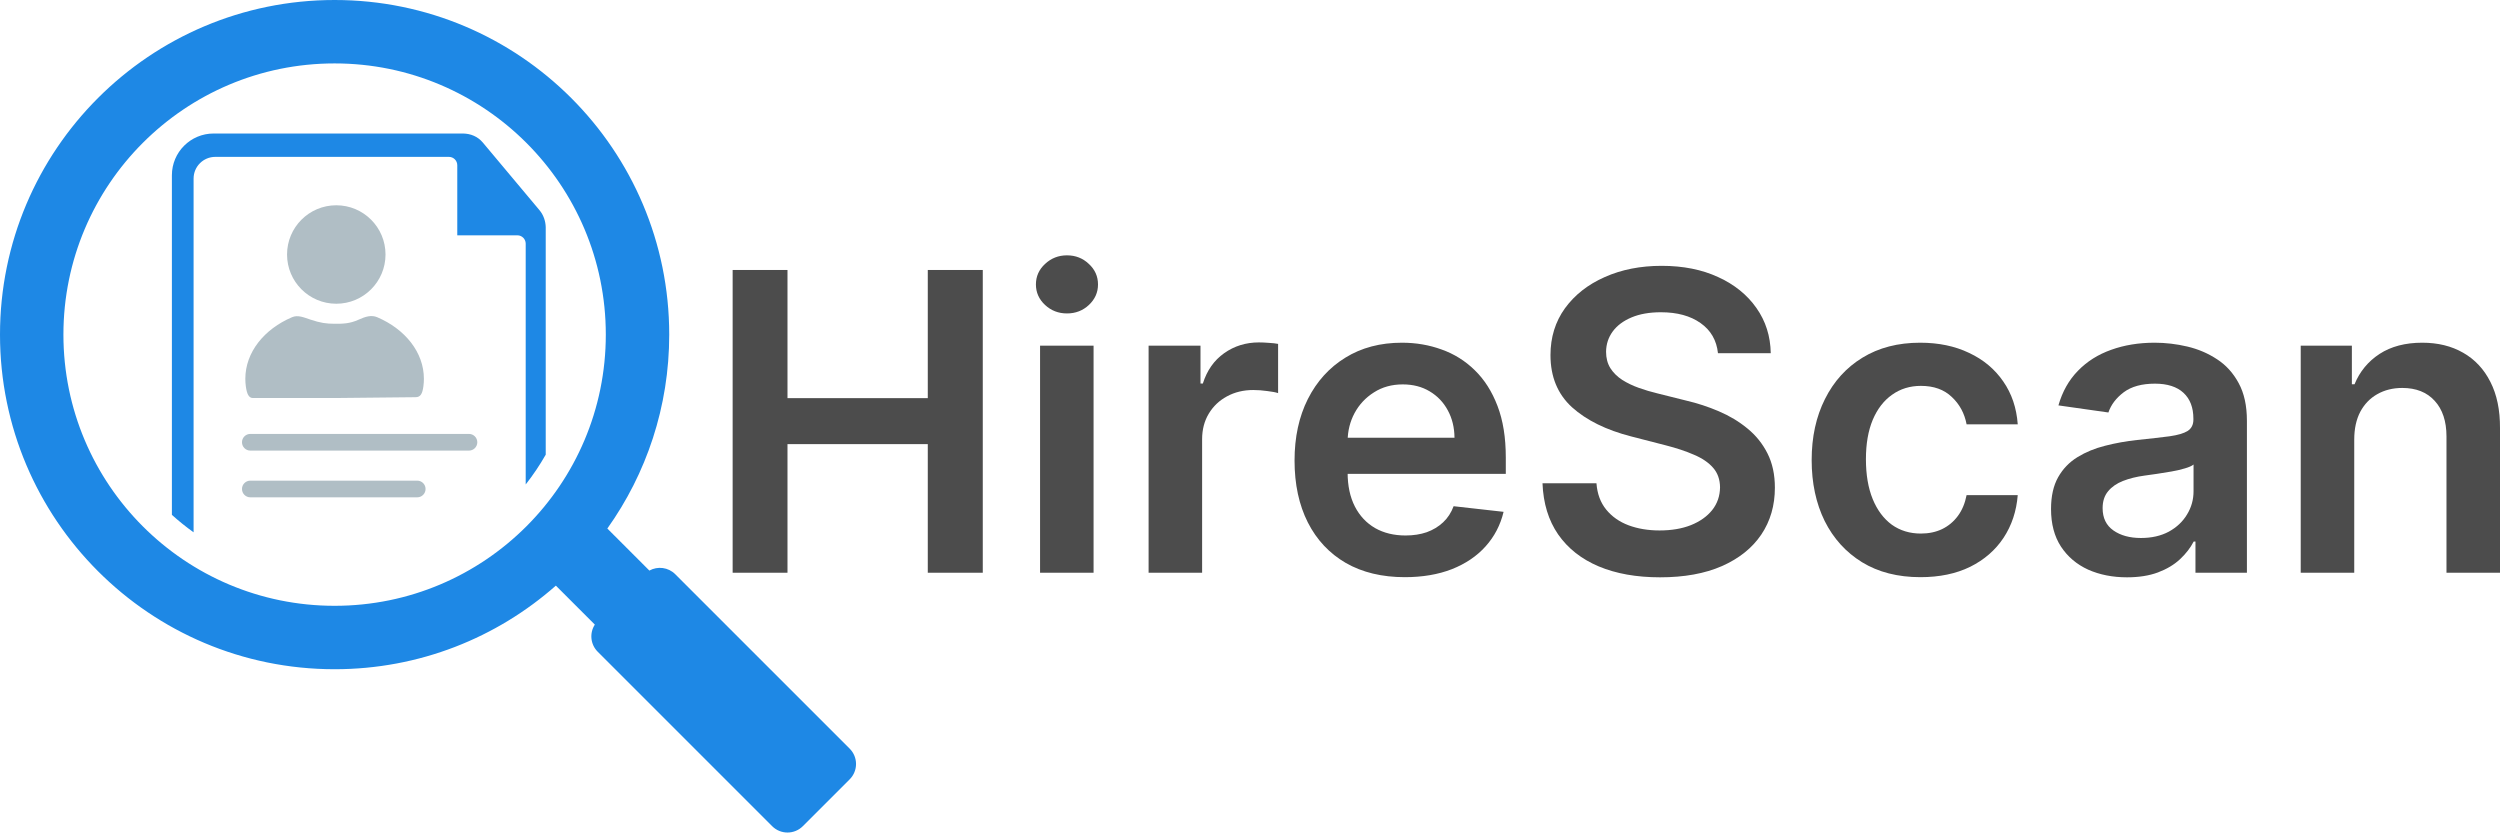
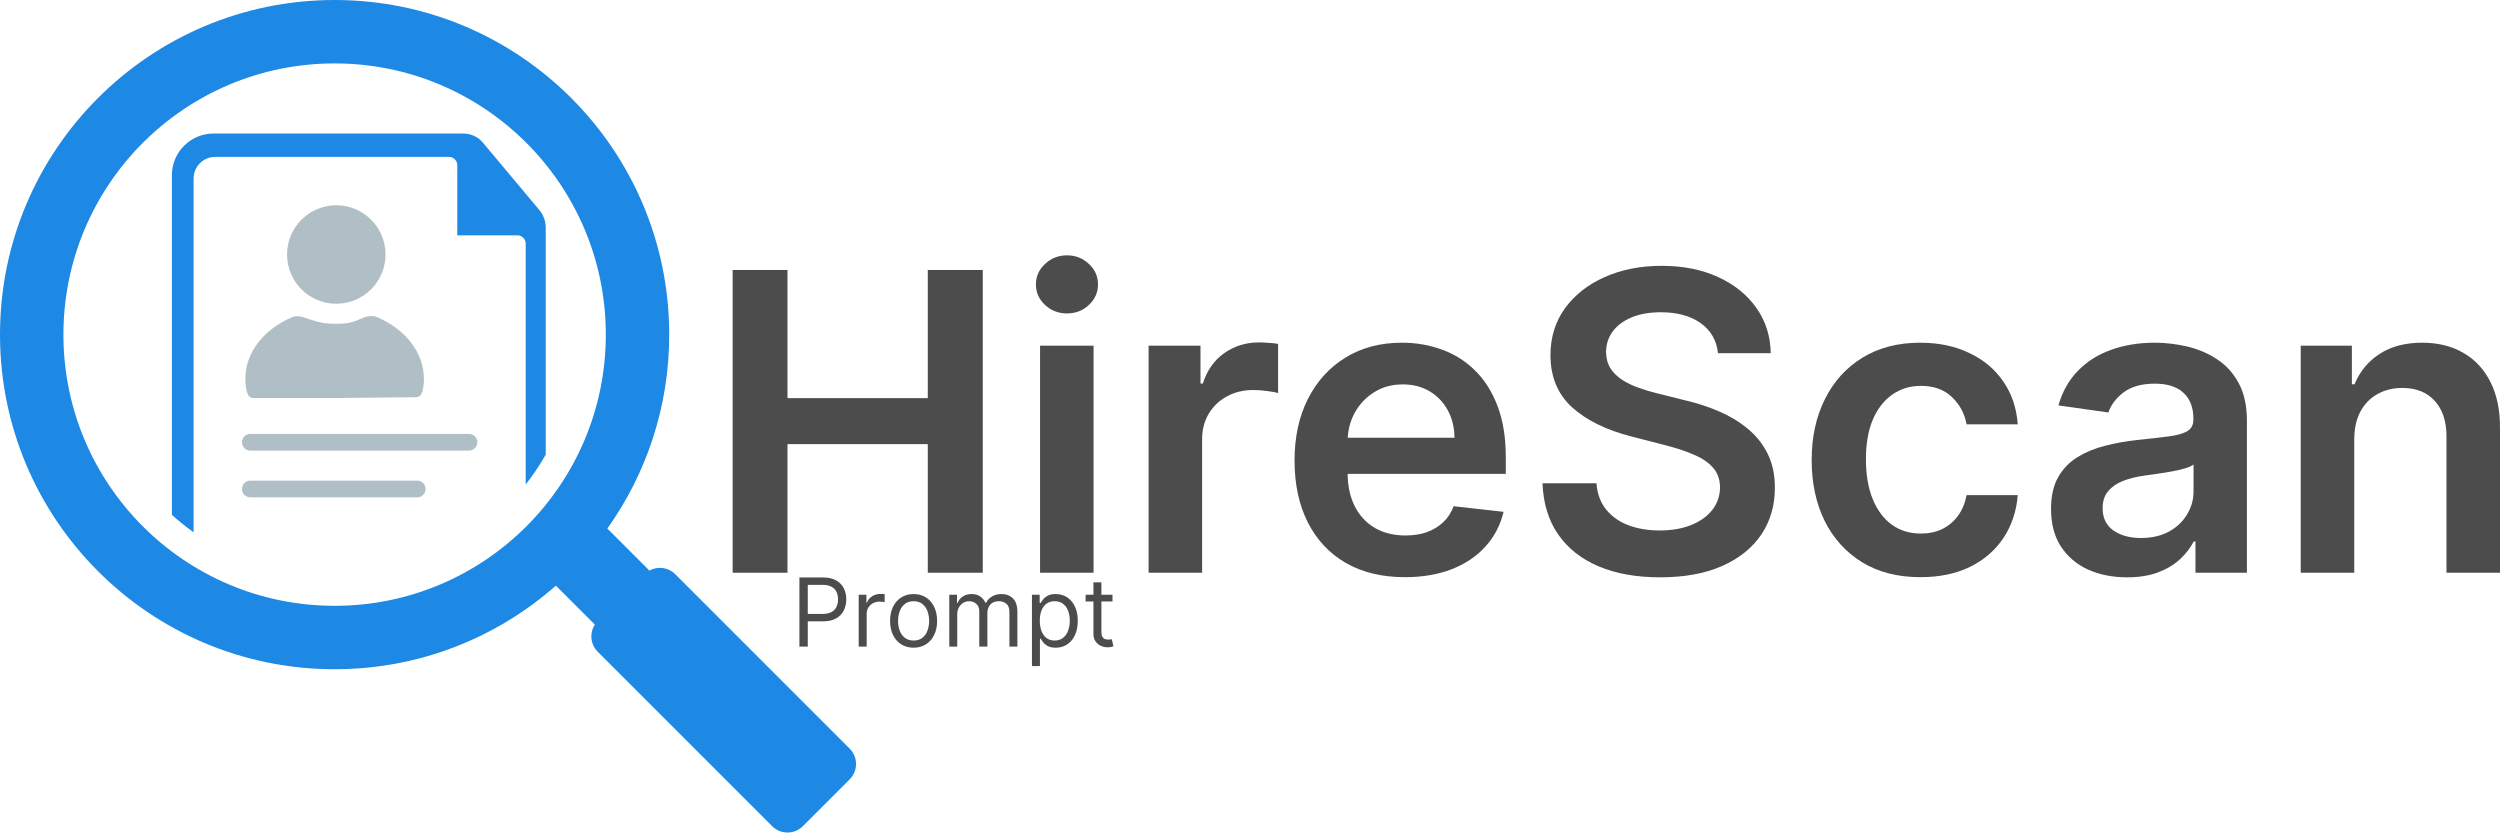
<svg xmlns="http://www.w3.org/2000/svg" width="1498" height="499" viewBox="0 0 1498 499" fill="none">
  <path d="M200.5 0C311.233 0 401 89.767 401 200.5C401 243.813 387.265 283.917 363.915 316.697L389.105 341.888C394.05 339.143 400.405 339.869 404.604 344.067L509.127 448.591C514.204 453.668 514.203 461.899 509.127 466.976L481.058 495.045C475.981 500.121 467.75 500.122 462.673 495.045L358.15 390.521C353.736 386.107 353.159 379.306 356.423 374.27L333.069 350.916C297.731 382.086 251.325 401 200.5 401C89.767 401 0 311.233 0 200.5C0 89.767 89.767 0 200.5 0ZM200.5 38C110.754 38 38 110.754 38 200.5C38 290.246 110.754 363 200.5 363C290.246 363 363 290.246 363 200.5C363 110.754 290.246 38 200.5 38ZM277.438 80.002C281.955 80.071 286.204 81.708 289.343 85.455L323.271 125.956C325.72 128.879 326.913 132.575 327 136.137V272.435C323.435 278.69 319.422 284.656 315 290.287V146C315 143.239 312.761 141 310 141H274V99C274 96.239 271.761 94 269 94H129C121.82 94 116 99.82 116 107V318.96C111.466 315.72 107.126 312.226 103 308.499V105C103 91.193 114.193 80 128 80H277L277.438 80.002Z" fill="#1E88E5" />
  <circle cx="201.5" cy="152.5" r="29.5" fill="#B0BEC5" />
  <path d="M254 227C254 228.52 253.897 230.021 253.697 231.5C253.099 235.906 252 238 249 238L200.5 238.5C179.04 238.5 151.564 238.5 151.564 238.5C149 238.5 147.901 235.906 147.303 231.5C147.103 230.021 147 228.52 147 227C147 211.052 158.322 197.181 175 190.069C178.455 188.595 181.89 190.13 186 191.5C192 193.5 195.475 194 200.5 194C205.525 194 209.5 194 215 191.5C218.944 189.707 222.545 188.595 226 190.069C242.678 197.181 254 211.052 254 227Z" fill="#B0BEC5" />
  <rect x="145" y="260" width="141" height="10" rx="5" fill="#B0BEC5" />
  <rect x="145" y="288" width="110" height="10" rx="5" fill="#B0BEC5" />
  <path d="M1410.66 263.46V343.182H1378.59V207.123H1409.24V230.242H1410.84C1413.97 222.624 1418.96 216.571 1425.81 212.083C1432.72 207.595 1441.25 205.351 1451.41 205.351C1460.8 205.351 1468.97 207.359 1475.94 211.374C1482.97 215.39 1488.4 221.207 1492.24 228.825C1496.14 236.443 1498.06 245.684 1498 256.55V343.182H1465.93V261.511C1465.93 252.417 1463.57 245.301 1458.85 240.163C1454.18 235.025 1447.71 232.456 1439.45 232.456C1433.84 232.456 1428.85 233.697 1424.48 236.177C1420.17 238.598 1416.77 242.112 1414.29 246.718C1411.87 251.324 1410.66 256.905 1410.66 263.46Z" fill="#4C4C4C" />
  <path d="M1274.51 345.928C1265.89 345.928 1258.12 344.392 1251.21 341.322C1244.36 338.192 1238.93 333.586 1234.92 327.503C1230.96 321.421 1228.98 313.921 1228.98 305.004C1228.98 297.327 1230.4 290.978 1233.23 285.959C1236.07 280.939 1239.93 276.924 1244.84 273.912C1249.74 270.9 1255.26 268.627 1261.4 267.091C1267.6 265.497 1274.01 264.345 1280.62 263.637C1288.59 262.81 1295.06 262.072 1300.02 261.422C1304.98 260.714 1308.58 259.651 1310.83 258.233C1313.13 256.757 1314.28 254.483 1314.28 251.413V250.881C1314.28 244.208 1312.3 239.041 1308.35 235.38C1304.39 231.718 1298.69 229.888 1291.25 229.888C1283.4 229.888 1277.17 231.6 1272.56 235.025C1268.01 238.45 1264.94 242.496 1263.35 247.161L1233.41 242.909C1235.77 234.641 1239.67 227.732 1245.1 222.181C1250.54 216.571 1257.18 212.378 1265.03 209.603C1272.89 206.768 1281.57 205.351 1291.08 205.351C1297.63 205.351 1304.16 206.119 1310.65 207.654C1317.15 209.189 1323.08 211.729 1328.46 215.272C1333.83 218.756 1338.14 223.51 1341.39 229.533C1344.7 235.557 1346.35 243.086 1346.35 252.121V343.182H1315.52V324.491H1314.46C1312.51 328.271 1309.77 331.814 1306.22 335.121C1302.74 338.369 1298.34 340.997 1293.02 343.005C1287.77 344.953 1281.6 345.928 1274.51 345.928ZM1282.84 322.365C1289.27 322.365 1294.85 321.096 1299.58 318.556C1304.3 315.958 1307.93 312.533 1310.47 308.281C1313.07 304.029 1314.37 299.394 1314.37 294.374V278.341C1313.37 279.168 1311.66 279.935 1309.23 280.644C1306.87 281.353 1304.21 281.973 1301.26 282.504C1298.31 283.036 1295.39 283.508 1292.49 283.922C1289.6 284.335 1287.09 284.689 1284.96 284.985C1280.18 285.634 1275.9 286.697 1272.12 288.173C1268.34 289.65 1265.36 291.717 1263.17 294.374C1260.99 296.972 1259.89 300.338 1259.89 304.472C1259.89 310.378 1262.05 314.836 1266.36 317.848C1270.67 320.86 1276.16 322.365 1282.84 322.365Z" fill="#4C4C4C" />
  <path d="M1150.74 345.839C1137.16 345.839 1125.5 342.857 1115.75 336.893C1106.07 330.928 1098.6 322.69 1093.34 312.179C1088.15 301.608 1085.55 289.443 1085.55 275.684C1085.55 261.865 1088.2 249.671 1093.52 239.1C1098.83 228.47 1106.33 220.203 1116.02 214.298C1125.76 208.333 1137.28 205.351 1150.56 205.351C1161.61 205.351 1171.38 207.388 1179.88 211.463C1188.45 215.479 1195.27 221.177 1200.35 228.559C1205.43 235.882 1208.32 244.444 1209.03 254.247H1178.38C1177.14 247.692 1174.19 242.23 1169.52 237.86C1164.91 233.431 1158.74 231.216 1151.01 231.216C1144.45 231.216 1138.7 232.988 1133.73 236.531C1128.77 240.015 1124.91 245.035 1122.13 251.59C1119.41 258.145 1118.06 265.999 1118.06 275.152C1118.06 284.424 1119.41 292.396 1122.13 299.069C1124.85 305.683 1128.66 310.791 1133.56 314.393C1138.52 317.936 1144.33 319.708 1151.01 319.708C1155.73 319.708 1159.95 318.822 1163.67 317.051C1167.45 315.22 1170.61 312.592 1173.15 309.167C1175.69 305.742 1177.43 301.579 1178.38 296.677H1209.03C1208.26 306.303 1205.43 314.836 1200.52 322.277C1195.62 329.659 1188.95 335.446 1180.51 339.639C1172.06 343.772 1162.14 345.839 1150.74 345.839Z" fill="#4C4C4C" />
  <path d="M1029.41 211.64C1028.58 203.904 1025.1 197.881 1018.96 193.57C1012.87 189.259 1004.96 187.103 995.217 187.103C988.367 187.103 982.491 188.137 977.59 190.204C972.688 192.271 968.938 195.076 966.34 198.619C963.742 202.162 962.413 206.207 962.354 210.754C962.354 214.534 963.21 217.811 964.923 220.587C966.694 223.362 969.086 225.724 972.098 227.673C975.11 229.563 978.446 231.157 982.107 232.457C985.769 233.756 989.46 234.848 993.18 235.734L1010.19 239.986C1017.04 241.58 1023.62 243.736 1029.94 246.452C1036.32 249.169 1042.02 252.594 1047.04 256.728C1052.12 260.861 1056.13 265.851 1059.08 271.698C1062.04 277.544 1063.51 284.394 1063.51 292.248C1063.51 302.878 1060.8 312.238 1055.36 320.328C1049.93 328.359 1042.08 334.649 1031.8 339.196C1021.58 343.684 1009.21 345.928 994.686 345.928C980.572 345.928 968.318 343.743 957.925 339.373C947.591 335.003 939.5 328.625 933.654 320.24C927.867 311.854 924.737 301.638 924.265 289.591H956.596C957.069 295.91 959.018 301.165 962.443 305.358C965.868 309.551 970.326 312.681 975.818 314.748C981.369 316.814 987.57 317.848 994.42 317.848C1001.57 317.848 1007.83 316.785 1013.2 314.659C1018.63 312.474 1022.88 309.462 1025.95 305.624C1029.03 301.726 1030.59 297.179 1030.65 291.982C1030.59 287.258 1029.2 283.361 1026.49 280.29C1023.77 277.16 1019.96 274.562 1015.06 272.495C1010.22 270.369 1004.55 268.479 998.052 266.826L977.413 261.511C962.472 257.672 950.661 251.856 941.981 244.061C933.359 236.206 929.048 225.784 929.048 212.792C929.048 202.103 931.942 192.743 937.729 184.712C943.575 176.681 951.518 170.45 961.557 166.021C971.596 161.533 982.964 159.289 995.66 159.289C1008.53 159.289 1019.81 161.533 1029.5 166.021C1039.24 170.45 1046.89 176.622 1052.44 184.535C1057.99 192.389 1060.86 201.424 1061.03 211.64H1029.41Z" fill="#4C4C4C" />
  <path d="M841.774 345.839C828.133 345.839 816.352 343.005 806.431 337.335C796.569 331.607 788.98 323.517 783.666 313.065C778.351 302.553 775.693 290.181 775.693 275.949C775.693 261.954 778.351 249.671 783.666 239.1C789.039 228.47 796.539 220.203 806.165 214.298C815.791 208.333 827.099 205.351 840.091 205.351C848.477 205.351 856.39 206.709 863.831 209.426C871.33 212.083 877.944 216.217 883.673 221.827C889.46 227.437 894.007 234.582 897.314 243.263C900.621 251.885 902.274 262.16 902.274 274.089V283.922H790.752V262.308H871.537C871.478 256.166 870.149 250.704 867.551 245.921C864.953 241.078 861.321 237.269 856.656 234.494C852.05 231.718 846.676 230.331 840.534 230.331C833.979 230.331 828.221 231.925 823.261 235.114C818.3 238.244 814.432 242.377 811.657 247.515C808.94 252.594 807.553 258.174 807.494 264.257V283.124C807.494 291.038 808.94 297.829 811.834 303.498C814.728 309.108 818.773 313.419 823.97 316.431C829.166 319.383 835.249 320.86 842.217 320.86C846.882 320.86 851.105 320.21 854.884 318.911C858.664 317.553 861.941 315.574 864.716 312.976C867.492 310.378 869.588 307.159 871.006 303.321L900.946 306.687C899.056 314.6 895.454 321.509 890.139 327.414C884.883 333.261 878.151 337.808 869.943 341.056C861.734 344.245 852.345 345.839 841.774 345.839Z" fill="#4C4C4C" />
  <path d="M688.243 343.182V207.122H719.334V229.799H720.751C723.232 221.945 727.484 215.892 733.507 211.64C739.59 207.329 746.528 205.174 754.323 205.174C756.095 205.174 758.073 205.262 760.258 205.439C762.502 205.558 764.362 205.764 765.839 206.06V235.557C764.481 235.084 762.325 234.671 759.372 234.317C756.479 233.903 753.674 233.697 750.957 233.697C745.111 233.697 739.855 234.966 735.19 237.505C730.584 239.986 726.952 243.44 724.295 247.869C721.637 252.298 720.309 257.407 720.309 263.194V343.182H688.243Z" fill="#4C4C4C" />
  <path d="M623.203 343.182V207.123H655.269V343.182H623.203ZM639.324 187.812C634.246 187.812 629.876 186.129 626.214 182.763C622.553 179.338 620.722 175.234 620.722 170.45C620.722 165.608 622.553 161.504 626.214 158.138C629.876 154.713 634.246 153 639.324 153C644.462 153 648.832 154.713 652.434 158.138C656.095 161.504 657.926 165.608 657.926 170.45C657.926 175.234 656.095 179.338 652.434 182.763C648.832 186.129 644.462 187.812 639.324 187.812Z" fill="#4C4C4C" />
  <path d="M439 343.182V161.769H471.863V238.568H555.926V161.769H588.878V343.182H555.926V266.117H471.863V343.182H439Z" fill="#4C4C4C" />
+   <path d="M666.603 356.364V360.412H650.491V356.364H666.603ZM655.187 348.915H659.964V378.548C659.964 379.898 660.16 380.91 660.551 381.585C660.956 382.246 661.468 382.691 662.089 382.92C662.723 383.136 663.391 383.244 664.093 383.244C664.619 383.244 665.051 383.217 665.389 383.163C665.726 383.096 665.996 383.042 666.198 383.001L667.17 387.293C666.846 387.414 666.394 387.536 665.814 387.657C665.233 387.792 664.498 387.859 663.607 387.859C662.258 387.859 660.935 387.569 659.64 386.989C658.358 386.409 657.292 385.525 656.442 384.337C655.605 383.15 655.187 381.652 655.187 379.844V348.915Z" fill="#4C4C4C" />
+   <path d="M618.347 399.114V356.364H622.962V361.302H623.529C623.88 360.763 624.366 360.075 624.987 359.238C625.621 358.388 626.525 357.632 627.699 356.971C628.886 356.296 630.492 355.959 632.516 355.959C635.134 355.959 637.442 356.613 639.439 357.922C641.436 359.231 642.995 361.087 644.115 363.489C645.235 365.891 645.795 368.724 645.795 371.99C645.795 375.283 645.235 378.137 644.115 380.552C642.995 382.954 641.443 384.816 639.459 386.139C637.476 387.448 635.188 388.102 632.597 388.102C630.6 388.102 629.001 387.772 627.8 387.11C626.599 386.436 625.675 385.673 625.027 384.823C624.379 383.959 623.88 383.244 623.529 382.677H623.124V399.114H618.347ZM623.043 371.909C623.043 374.257 623.388 376.328 624.076 378.123C624.764 379.904 625.769 381.301 627.092 382.313C628.414 383.312 630.033 383.811 631.95 383.811C633.947 383.811 635.613 383.285 636.949 382.232C638.299 381.166 639.311 379.736 639.986 377.941C640.674 376.133 641.018 374.122 641.018 371.909C641.018 369.723 640.681 367.753 640.006 365.999C639.345 364.231 638.339 362.834 636.99 361.809C635.654 360.769 633.974 360.25 631.95 360.25C630.006 360.25 628.374 360.742 627.051 361.728C625.729 362.699 624.73 364.062 624.056 365.816C623.381 367.557 623.043 369.588 623.043 371.909Z" fill="#4C4C4C" />
+   <path d="M568.806 387.454V356.364H573.421V361.222H573.826C574.474 359.562 575.52 358.273 576.964 357.355C578.408 356.424 580.142 355.959 582.166 355.959C584.217 355.959 585.924 356.424 587.287 357.355C588.663 358.273 589.736 359.562 590.505 361.222H590.829C591.625 359.616 592.82 358.34 594.412 357.396C596.004 356.438 597.914 355.959 600.14 355.959C602.92 355.959 605.194 356.829 606.962 358.57C608.729 360.297 609.613 362.989 609.613 366.646V387.454H604.836V366.646C604.836 364.352 604.209 362.713 602.954 361.728C601.699 360.742 600.221 360.25 598.521 360.25C596.335 360.25 594.641 360.911 593.44 362.234C592.239 363.543 591.639 365.202 591.639 367.213V387.454H586.781V366.16C586.781 364.393 586.207 362.969 585.06 361.889C583.913 360.796 582.436 360.25 580.627 360.25C579.386 360.25 578.225 360.581 577.146 361.242C576.08 361.903 575.216 362.821 574.555 363.995C573.907 365.155 573.583 366.498 573.583 368.023V387.454H568.806Z" fill="#4C4C4C" />
+   <path d="M547.426 388.102C544.619 388.102 542.157 387.434 540.038 386.098C537.933 384.762 536.287 382.893 535.099 380.491C533.925 378.089 533.338 375.283 533.338 372.071C533.338 368.832 533.925 366.005 535.099 363.59C536.287 361.174 537.933 359.299 540.038 357.963C542.157 356.627 544.619 355.959 547.426 355.959C550.233 355.959 552.689 356.627 554.794 357.963C556.913 359.299 558.559 361.174 559.733 363.59C560.921 366.005 561.514 368.832 561.514 372.071C561.514 375.283 560.921 378.089 559.733 380.491C558.559 382.893 556.913 384.762 554.794 386.098C552.689 387.434 550.233 388.102 547.426 388.102ZM547.426 383.811C549.558 383.811 551.313 383.264 552.689 382.171C554.065 381.078 555.084 379.641 555.746 377.86C556.407 376.079 556.737 374.149 556.737 372.071C556.737 369.993 556.407 368.056 555.746 366.262C555.084 364.467 554.065 363.016 552.689 361.91C551.313 360.803 549.558 360.25 547.426 360.25C545.294 360.25 543.54 360.803 542.164 361.91C540.787 363.016 539.768 364.467 539.107 366.262C538.446 368.056 538.115 369.993 538.115 372.071C538.115 374.149 538.446 376.079 539.107 377.86C539.768 379.641 540.787 381.078 542.164 382.171C543.54 383.264 545.294 383.811 547.426 383.811Z" fill="#4C4C4C" />
+   <path d="M514.534 387.455V356.364H519.149V361.06H519.473C520.04 359.521 521.065 358.273 522.55 357.315C524.034 356.357 525.707 355.878 527.569 355.878C527.92 355.878 528.359 355.885 528.885 355.898C529.411 355.912 529.809 355.932 530.079 355.959V360.817C529.917 360.776 529.546 360.716 528.966 360.635C528.399 360.54 527.799 360.493 527.165 360.493C525.653 360.493 524.304 360.81 523.116 361.444C521.942 362.065 521.011 362.929 520.323 364.035C519.648 365.128 519.311 366.376 519.311 367.78V387.455H514.534Z" fill="#4C4C4C" />
+   <path d="M479 387.455V346H493.007C496.259 346 498.918 346.587 500.982 347.761C503.06 348.922 504.599 350.494 505.597 352.477C506.596 354.461 507.095 356.674 507.095 359.116C507.095 361.559 506.596 363.779 505.597 365.776C504.612 367.773 503.087 369.365 501.023 370.553C498.958 371.727 496.313 372.314 493.088 372.314H483.048V367.861H492.926C495.153 367.861 496.941 367.476 498.29 366.707C499.64 365.938 500.618 364.899 501.225 363.59C501.846 362.267 502.156 360.776 502.156 359.116C502.156 357.457 501.846 355.972 501.225 354.663C500.618 353.354 499.633 352.329 498.27 351.587C496.907 350.831 495.099 350.453 492.845 350.453H484.02V387.455H479Z" fill="#4C4C4C" />
</svg>
